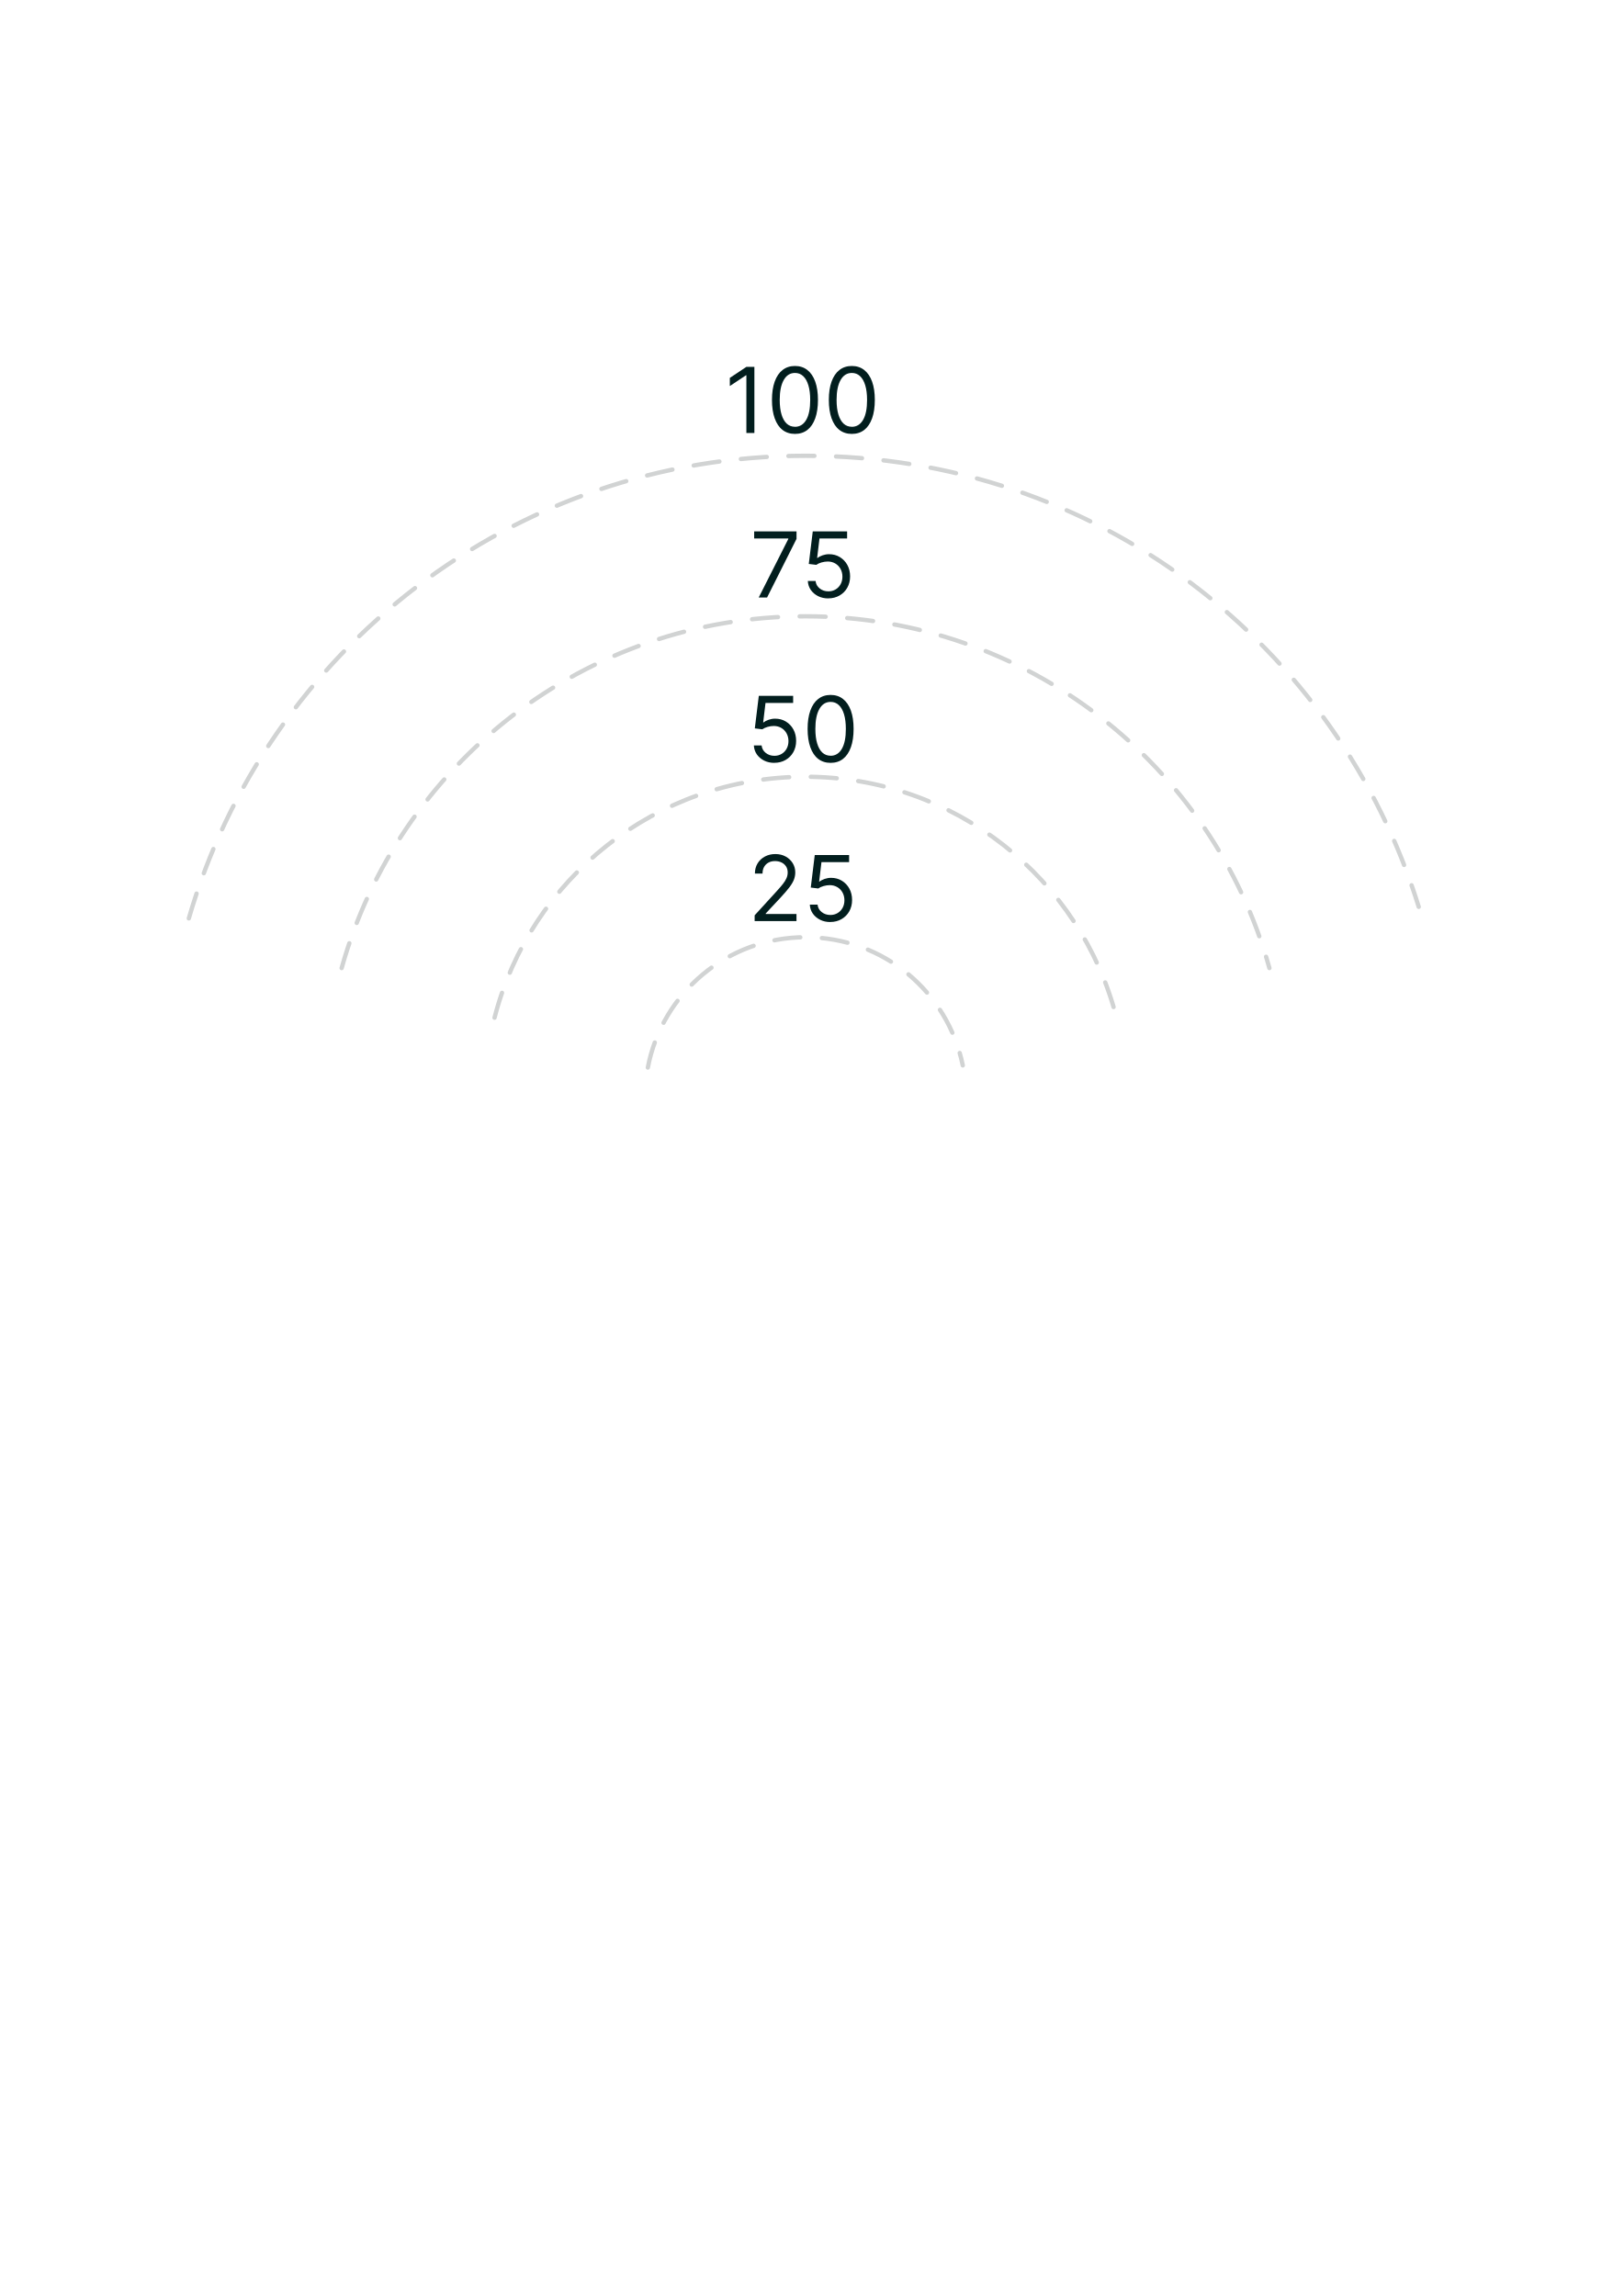
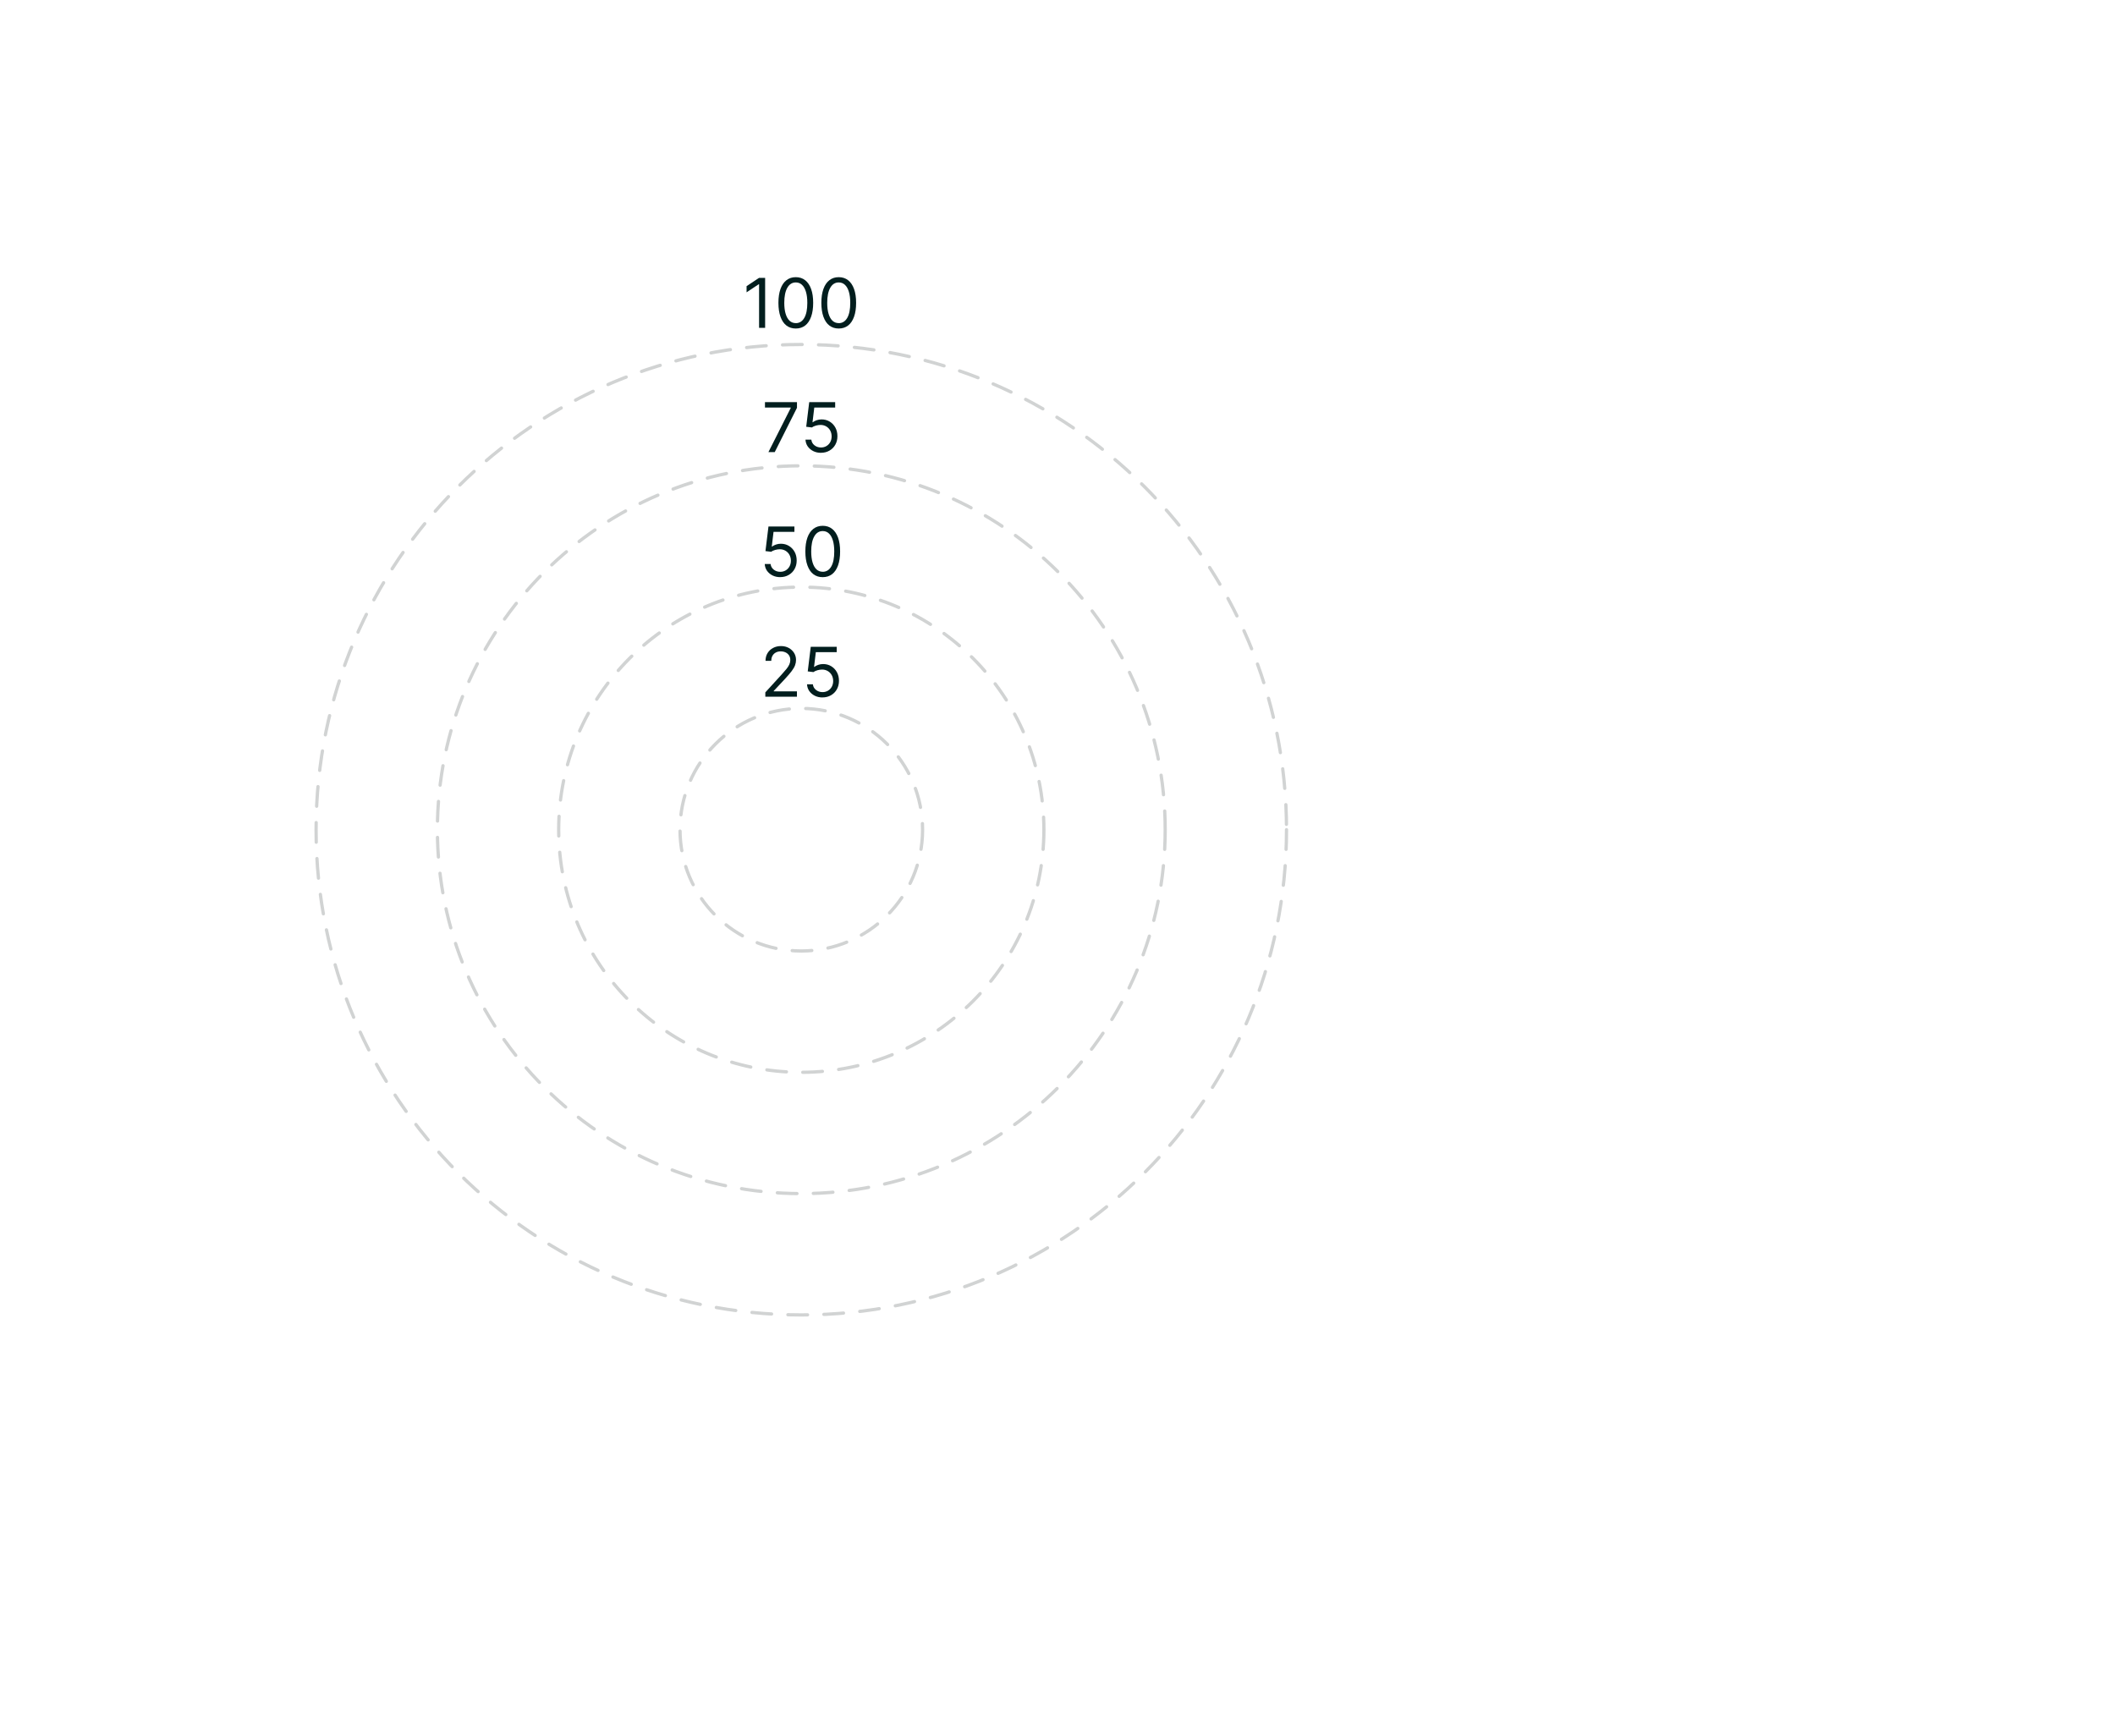
- <svg xmlns="http://www.w3.org/2000/svg" id="f" data-name="legend" viewBox="0 0 372.25 530.25">
-   <g>
-     <path d="M149.59,246.54c3.26-17.13,18.32-30.09,36.41-30.09s32.86,12.71,36.31,29.6" style="fill: none; stroke: #d1d3d3; stroke-dasharray: 0 0 6 5; stroke-linecap: round;" />
-     <path d="M114.19,235.04c8.21-32,37.25-55.65,71.81-55.65s63.6,23.65,71.81,55.65" style="fill: none; stroke: #d1d3d3; stroke-dasharray: 0 0 6 5; stroke-linecap: round;" />
-     <path d="M78.89,223.57c13.08-46.86,56.08-81.24,107.11-81.24s94.04,34.38,107.11,81.24" style="fill: none; stroke: #d1d3d3; stroke-dasharray: 0 0 6 5; stroke-linecap: round;" />
-     <path d="M43.6,212.1c17.92-61.73,74.89-106.84,142.4-106.84s122.82,43.82,141.59,104.17" style="fill: none; stroke: #d1d3d3; stroke-dasharray: 0 0 6 5; stroke-linecap: round;" />
+ <svg xmlns="http://www.w3.org/2000/svg" viewBox="0 0 646.25 530.25">
+   <g id="b" data-name="intro">
+     <g>
+       <circle cx="244.84" cy="253.52" r="37.06" style="fill: none; stroke: #d1d3d3; stroke-dasharray: 0 0 6 5; stroke-linecap: round;" />
+       <circle cx="244.84" cy="253.52" r="74.13" style="fill: none; stroke: #d1d3d3; stroke-dasharray: 0 0 6 5; stroke-linecap: round;" />
+       <circle cx="244.84" cy="253.52" r="111.19" style="fill: none; stroke: #d1d3d3; stroke-dasharray: 0 0 6 5; stroke-linecap: round;" />
+       <circle cx="244.84" cy="253.52" r="148.26" style="fill: none; stroke: #d1d3d3; stroke-dasharray: 0 0 6 5; stroke-linecap: round;" />
+     </g>
  </g>
-   <g>
-     <path d="M174.25,212.73v-1.34l5.04-5.52c.59-.65,1.08-1.21,1.46-1.69s.67-.93,.85-1.36c.19-.42,.28-.87,.28-1.34,0-.54-.13-1-.38-1.39-.26-.39-.61-.7-1.05-.91-.44-.21-.94-.32-1.49-.32-.59,0-1.1,.12-1.53,.36-.44,.24-.77,.58-1.01,1.01-.24,.43-.35,.94-.35,1.52h-1.76c0-.9,.21-1.68,.62-2.36,.41-.68,.98-1.2,1.69-1.58,.71-.38,1.51-.57,2.41-.57s1.69,.19,2.38,.57c.69,.38,1.23,.89,1.63,1.53,.39,.64,.59,1.35,.59,2.14,0,.56-.1,1.11-.3,1.64-.2,.53-.55,1.13-1.04,1.78s-1.18,1.45-2.05,2.39l-3.43,3.67v.12h7.1v1.64h-9.64Z" style="fill: #021e1e;" />
-     <path d="M191.73,212.94c-.88,0-1.66-.17-2.36-.52-.7-.35-1.26-.83-1.69-1.43-.42-.61-.65-1.3-.69-2.07h1.79c.07,.69,.38,1.26,.94,1.71,.56,.45,1.23,.68,2.01,.68,.63,0,1.18-.15,1.67-.44,.49-.29,.88-.7,1.16-1.21s.42-1.1,.42-1.75-.15-1.26-.44-1.79c-.29-.52-.69-.94-1.2-1.24-.51-.3-1.09-.46-1.74-.46-.47,0-.95,.07-1.44,.21s-.9,.33-1.22,.56l-1.73-.21,.92-7.52h7.93v1.64h-6.38l-.54,4.5h.09c.31-.25,.71-.45,1.18-.62,.47-.16,.96-.25,1.48-.25,.93,0,1.77,.22,2.5,.67,.73,.45,1.31,1.05,1.73,1.82,.42,.77,.63,1.65,.63,2.64s-.22,1.84-.65,2.61-1.03,1.36-1.79,1.8-1.63,.66-2.6,.66Z" style="fill: #021e1e;" />
-   </g>
-   <g>
-     <path d="M178.81,176.18c-.88,0-1.66-.17-2.36-.52-.7-.35-1.26-.83-1.69-1.43-.42-.61-.65-1.3-.69-2.07h1.79c.07,.69,.38,1.26,.94,1.71,.56,.45,1.23,.68,2.01,.68,.63,0,1.18-.15,1.67-.44,.49-.29,.88-.7,1.16-1.21,.28-.51,.42-1.1,.42-1.75s-.15-1.26-.44-1.79c-.29-.52-.69-.94-1.2-1.24s-1.09-.46-1.74-.46c-.47,0-.95,.07-1.44,.21s-.9,.33-1.22,.56l-1.73-.21,.92-7.52h7.93v1.64h-6.38l-.54,4.5h.09c.31-.25,.71-.45,1.18-.62,.47-.16,.96-.25,1.48-.25,.93,0,1.77,.22,2.5,.67,.73,.45,1.31,1.05,1.73,1.82,.42,.77,.63,1.65,.63,2.64s-.22,1.84-.65,2.61-1.03,1.36-1.79,1.8c-.76,.44-1.63,.66-2.6,.66Z" style="fill: #021e1e;" />
-     <path d="M191.79,176.18c-1.12,0-2.08-.31-2.87-.92-.79-.61-1.39-1.51-1.81-2.68-.42-1.17-.63-2.59-.63-4.25s.21-3.06,.63-4.23c.42-1.17,1.03-2.07,1.82-2.68,.79-.62,1.75-.93,2.86-.93s2.07,.31,2.86,.93c.79,.62,1.4,1.51,1.82,2.68,.42,1.17,.63,2.58,.63,4.23s-.21,3.08-.63,4.25c-.42,1.17-1.02,2.06-1.81,2.68-.79,.61-1.75,.92-2.87,.92Zm0-1.64c1.11,0,1.98-.54,2.6-1.61,.62-1.07,.92-2.6,.92-4.59,0-1.32-.14-2.45-.42-3.38s-.68-1.64-1.21-2.13c-.52-.49-1.15-.73-1.89-.73-1.1,0-1.97,.54-2.59,1.63s-.93,2.62-.93,4.6c0,1.32,.14,2.45,.42,3.37,.28,.92,.68,1.63,1.2,2.11,.52,.48,1.16,.72,1.9,.72Z" style="fill: #021e1e;" />
-   </g>
-   <g>
-     <path d="M175.19,137.99l6.83-13.51v-.12h-7.88v-1.64h9.78v1.73l-6.8,13.54h-1.94Z" style="fill: #021e1e;" />
-     <path d="M191.27,138.2c-.88,0-1.66-.17-2.36-.52-.7-.35-1.26-.83-1.69-1.43-.42-.61-.65-1.3-.69-2.07h1.79c.07,.69,.38,1.26,.94,1.71,.56,.45,1.23,.68,2.01,.68,.63,0,1.18-.15,1.67-.44,.49-.29,.88-.7,1.16-1.21,.28-.51,.42-1.1,.42-1.75s-.15-1.26-.44-1.79c-.29-.52-.69-.94-1.2-1.24s-1.09-.46-1.74-.46c-.47,0-.95,.07-1.44,.21s-.9,.33-1.22,.56l-1.73-.21,.92-7.52h7.93v1.64h-6.38l-.54,4.5h.09c.31-.25,.71-.45,1.18-.62,.47-.16,.96-.25,1.48-.25,.93,0,1.77,.22,2.5,.67,.73,.45,1.31,1.05,1.73,1.82,.42,.77,.63,1.65,.63,2.64s-.22,1.84-.65,2.61-1.03,1.36-1.79,1.8c-.76,.44-1.63,.66-2.6,.66Z" style="fill: #021e1e;" />
-   </g>
-   <g>
-     <path d="M174.19,84.73v15.27h-1.85v-13.33h-.09l-3.73,2.48v-1.88l3.82-2.54h1.85Z" style="fill: #021e1e;" />
-     <path d="M183.56,100.21c-1.12,0-2.08-.31-2.87-.92-.79-.61-1.39-1.51-1.81-2.68-.42-1.17-.63-2.59-.63-4.25s.21-3.06,.63-4.23c.42-1.17,1.03-2.07,1.82-2.68,.79-.62,1.75-.93,2.86-.93s2.07,.31,2.86,.93c.79,.62,1.4,1.51,1.82,2.68,.42,1.17,.63,2.58,.63,4.23s-.21,3.08-.63,4.25c-.42,1.17-1.02,2.06-1.81,2.68-.79,.61-1.75,.92-2.87,.92Zm0-1.64c1.11,0,1.98-.54,2.6-1.61,.62-1.07,.92-2.6,.92-4.59,0-1.32-.14-2.45-.42-3.38s-.68-1.64-1.21-2.13c-.52-.49-1.15-.73-1.89-.73-1.1,0-1.97,.54-2.59,1.63s-.93,2.62-.93,4.6c0,1.32,.14,2.45,.42,3.37,.28,.92,.68,1.63,1.2,2.11,.52,.48,1.16,.72,1.9,.72Z" style="fill: #021e1e;" />
-     <path d="M196.69,100.21c-1.12,0-2.08-.31-2.87-.92-.79-.61-1.39-1.51-1.81-2.68-.42-1.17-.63-2.59-.63-4.25s.21-3.06,.63-4.23c.42-1.17,1.03-2.07,1.82-2.68,.79-.62,1.75-.93,2.86-.93s2.07,.31,2.86,.93c.79,.62,1.4,1.51,1.82,2.68,.42,1.17,.63,2.58,.63,4.23s-.21,3.08-.63,4.25c-.42,1.17-1.02,2.06-1.81,2.68-.79,.61-1.75,.92-2.87,.92Zm0-1.64c1.11,0,1.98-.54,2.6-1.61,.62-1.07,.92-2.6,.92-4.59,0-1.32-.14-2.45-.42-3.38s-.68-1.64-1.21-2.13c-.52-.49-1.15-.73-1.89-.73-1.1,0-1.97,.54-2.59,1.63s-.93,2.62-.93,4.6c0,1.32,.14,2.45,.42,3.37,.28,.92,.68,1.63,1.2,2.11,.52,.48,1.16,.72,1.9,.72Z" style="fill: #021e1e;" />
+   <g id="f" data-name="legend">
+     <g>
+       <g>
+         <path d="M233.85,212.9v-1.34l5.04-5.52c.59-.65,1.08-1.21,1.46-1.69s.67-.93,.85-1.36c.19-.42,.28-.87,.28-1.34,0-.54-.13-1-.38-1.39-.26-.39-.61-.7-1.05-.91-.44-.21-.94-.32-1.49-.32-.59,0-1.1,.12-1.53,.36-.44,.24-.77,.58-1.01,1.01-.24,.43-.35,.94-.35,1.52h-1.76c0-.9,.21-1.68,.62-2.36,.41-.68,.98-1.2,1.69-1.58,.71-.38,1.51-.57,2.41-.57s1.69,.19,2.38,.57c.69,.38,1.23,.89,1.63,1.53,.39,.64,.59,1.35,.59,2.14,0,.56-.1,1.11-.3,1.64-.2,.53-.55,1.13-1.04,1.78s-1.18,1.45-2.05,2.39l-3.43,3.67v.12h7.1v1.64h-9.64Z" style="fill: #021e1e;" />
+         <path d="M251.33,213.11c-.88,0-1.66-.17-2.36-.52-.7-.35-1.26-.83-1.69-1.43-.42-.61-.65-1.3-.69-2.07h1.79c.07,.69,.38,1.26,.94,1.71,.56,.45,1.23,.68,2.01,.68,.63,0,1.18-.15,1.67-.44,.49-.29,.88-.7,1.16-1.21s.42-1.1,.42-1.75-.15-1.26-.44-1.79c-.29-.52-.69-.94-1.2-1.24-.51-.3-1.09-.46-1.74-.46-.47,0-.95,.07-1.44,.21s-.9,.33-1.22,.56l-1.73-.21,.92-7.52h7.93v1.64h-6.38l-.54,4.5h.09c.31-.25,.71-.45,1.18-.62,.47-.16,.96-.25,1.48-.25,.93,0,1.77,.22,2.5,.67,.73,.45,1.31,1.05,1.73,1.82,.42,.77,.63,1.65,.63,2.64s-.22,1.84-.65,2.61-1.03,1.36-1.79,1.8-1.63,.66-2.6,.66Z" style="fill: #021e1e;" />
+       </g>
+       <g>
+         <path d="M238.41,176.35c-.88,0-1.66-.17-2.36-.52-.7-.35-1.26-.83-1.69-1.43-.42-.61-.65-1.3-.69-2.07h1.79c.07,.69,.38,1.26,.94,1.71,.56,.45,1.23,.68,2.01,.68,.63,0,1.18-.15,1.67-.44,.49-.29,.88-.7,1.16-1.21,.28-.51,.42-1.1,.42-1.75s-.15-1.26-.44-1.79c-.29-.52-.69-.94-1.2-1.24s-1.09-.46-1.74-.46c-.47,0-.95,.07-1.44,.21s-.9,.33-1.22,.56l-1.73-.21,.92-7.52h7.93v1.64h-6.38l-.54,4.5h.09c.31-.25,.71-.45,1.18-.62,.47-.16,.96-.25,1.48-.25,.93,0,1.77,.22,2.5,.67,.73,.45,1.31,1.05,1.73,1.82,.42,.77,.63,1.65,.63,2.64s-.22,1.84-.65,2.61-1.03,1.36-1.79,1.8c-.76,.44-1.63,.66-2.6,.66Z" style="fill: #021e1e;" />
+         <path d="M251.39,176.35c-1.12,0-2.08-.31-2.87-.92-.79-.61-1.39-1.51-1.81-2.68-.42-1.17-.63-2.59-.63-4.25s.21-3.06,.63-4.23c.42-1.17,1.03-2.07,1.82-2.68,.79-.62,1.75-.93,2.86-.93s2.07,.31,2.86,.93c.79,.62,1.4,1.51,1.82,2.68,.42,1.17,.63,2.58,.63,4.23s-.21,3.08-.63,4.25c-.42,1.17-1.02,2.06-1.81,2.68-.79,.61-1.75,.92-2.87,.92Zm0-1.64c1.11,0,1.98-.54,2.6-1.61,.62-1.07,.92-2.6,.92-4.59,0-1.32-.14-2.45-.42-3.38s-.68-1.64-1.21-2.13c-.52-.49-1.15-.73-1.89-.73-1.1,0-1.97,.54-2.59,1.63s-.93,2.62-.93,4.6c0,1.32,.14,2.45,.42,3.37,.28,.92,.68,1.63,1.2,2.11,.52,.48,1.16,.72,1.9,.72Z" style="fill: #021e1e;" />
+       </g>
+       <g>
+         <path d="M234.79,138.15l6.83-13.51v-.12h-7.88v-1.64h9.78v1.73l-6.8,13.54h-1.94Z" style="fill: #021e1e;" />
+         <path d="M250.86,138.36c-.88,0-1.66-.17-2.36-.52-.7-.35-1.26-.83-1.69-1.43-.42-.61-.65-1.3-.69-2.07h1.79c.07,.69,.38,1.26,.94,1.71,.56,.45,1.23,.68,2.01,.68,.63,0,1.18-.15,1.67-.44,.49-.29,.88-.7,1.16-1.21,.28-.51,.42-1.1,.42-1.75s-.15-1.26-.44-1.79c-.29-.52-.69-.94-1.2-1.24s-1.09-.46-1.74-.46c-.47,0-.95,.07-1.44,.21s-.9,.33-1.22,.56l-1.73-.21,.92-7.52h7.93v1.64h-6.38l-.54,4.5h.09c.31-.25,.71-.45,1.18-.62,.47-.16,.96-.25,1.48-.25,.93,0,1.77,.22,2.5,.67,.73,.45,1.31,1.05,1.73,1.82,.42,.77,.63,1.65,.63,2.64s-.22,1.84-.65,2.61-1.03,1.36-1.79,1.8c-.76,.44-1.63,.66-2.6,.66Z" style="fill: #021e1e;" />
+       </g>
+       <g>
+         <path d="M233.79,84.9v15.27h-1.85v-13.33h-.09l-3.73,2.48v-1.88l3.82-2.54h1.85Z" style="fill: #021e1e;" />
+         <path d="M243.16,100.38c-1.12,0-2.08-.31-2.87-.92-.79-.61-1.39-1.51-1.81-2.68-.42-1.17-.63-2.59-.63-4.25s.21-3.06,.63-4.23c.42-1.17,1.03-2.07,1.82-2.68,.79-.62,1.75-.93,2.86-.93s2.07,.31,2.86,.93c.79,.62,1.4,1.51,1.82,2.68,.42,1.17,.63,2.58,.63,4.23s-.21,3.08-.63,4.25c-.42,1.17-1.02,2.06-1.81,2.68-.79,.61-1.75,.92-2.87,.92Zm0-1.64c1.11,0,1.98-.54,2.6-1.61,.62-1.07,.92-2.6,.92-4.59,0-1.32-.14-2.45-.42-3.38s-.68-1.64-1.21-2.13c-.52-.49-1.15-.73-1.89-.73-1.1,0-1.97,.54-2.59,1.63s-.93,2.62-.93,4.6c0,1.32,.14,2.45,.42,3.37,.28,.92,.68,1.63,1.2,2.11,.52,.48,1.16,.72,1.9,.72Z" style="fill: #021e1e;" />
+         <path d="M256.28,100.38c-1.12,0-2.08-.31-2.87-.92-.79-.61-1.39-1.51-1.81-2.68-.42-1.17-.63-2.59-.63-4.25s.21-3.06,.63-4.23c.42-1.17,1.03-2.07,1.82-2.68,.79-.62,1.75-.93,2.86-.93s2.07,.31,2.86,.93c.79,.62,1.4,1.51,1.82,2.68,.42,1.17,.63,2.58,.63,4.23s-.21,3.08-.63,4.25c-.42,1.17-1.02,2.06-1.81,2.68-.79,.61-1.75,.92-2.87,.92Zm0-1.64c1.11,0,1.98-.54,2.6-1.61,.62-1.07,.92-2.6,.92-4.59,0-1.32-.14-2.45-.42-3.38s-.68-1.64-1.21-2.13c-.52-.49-1.15-.73-1.89-.73-1.1,0-1.97,.54-2.59,1.63s-.93,2.62-.93,4.6c0,1.32,.14,2.45,.42,3.37,.28,.92,.68,1.63,1.2,2.11,.52,.48,1.16,.72,1.9,.72Z" style="fill: #021e1e;" />
+       </g>
+     </g>
  </g>
</svg>
